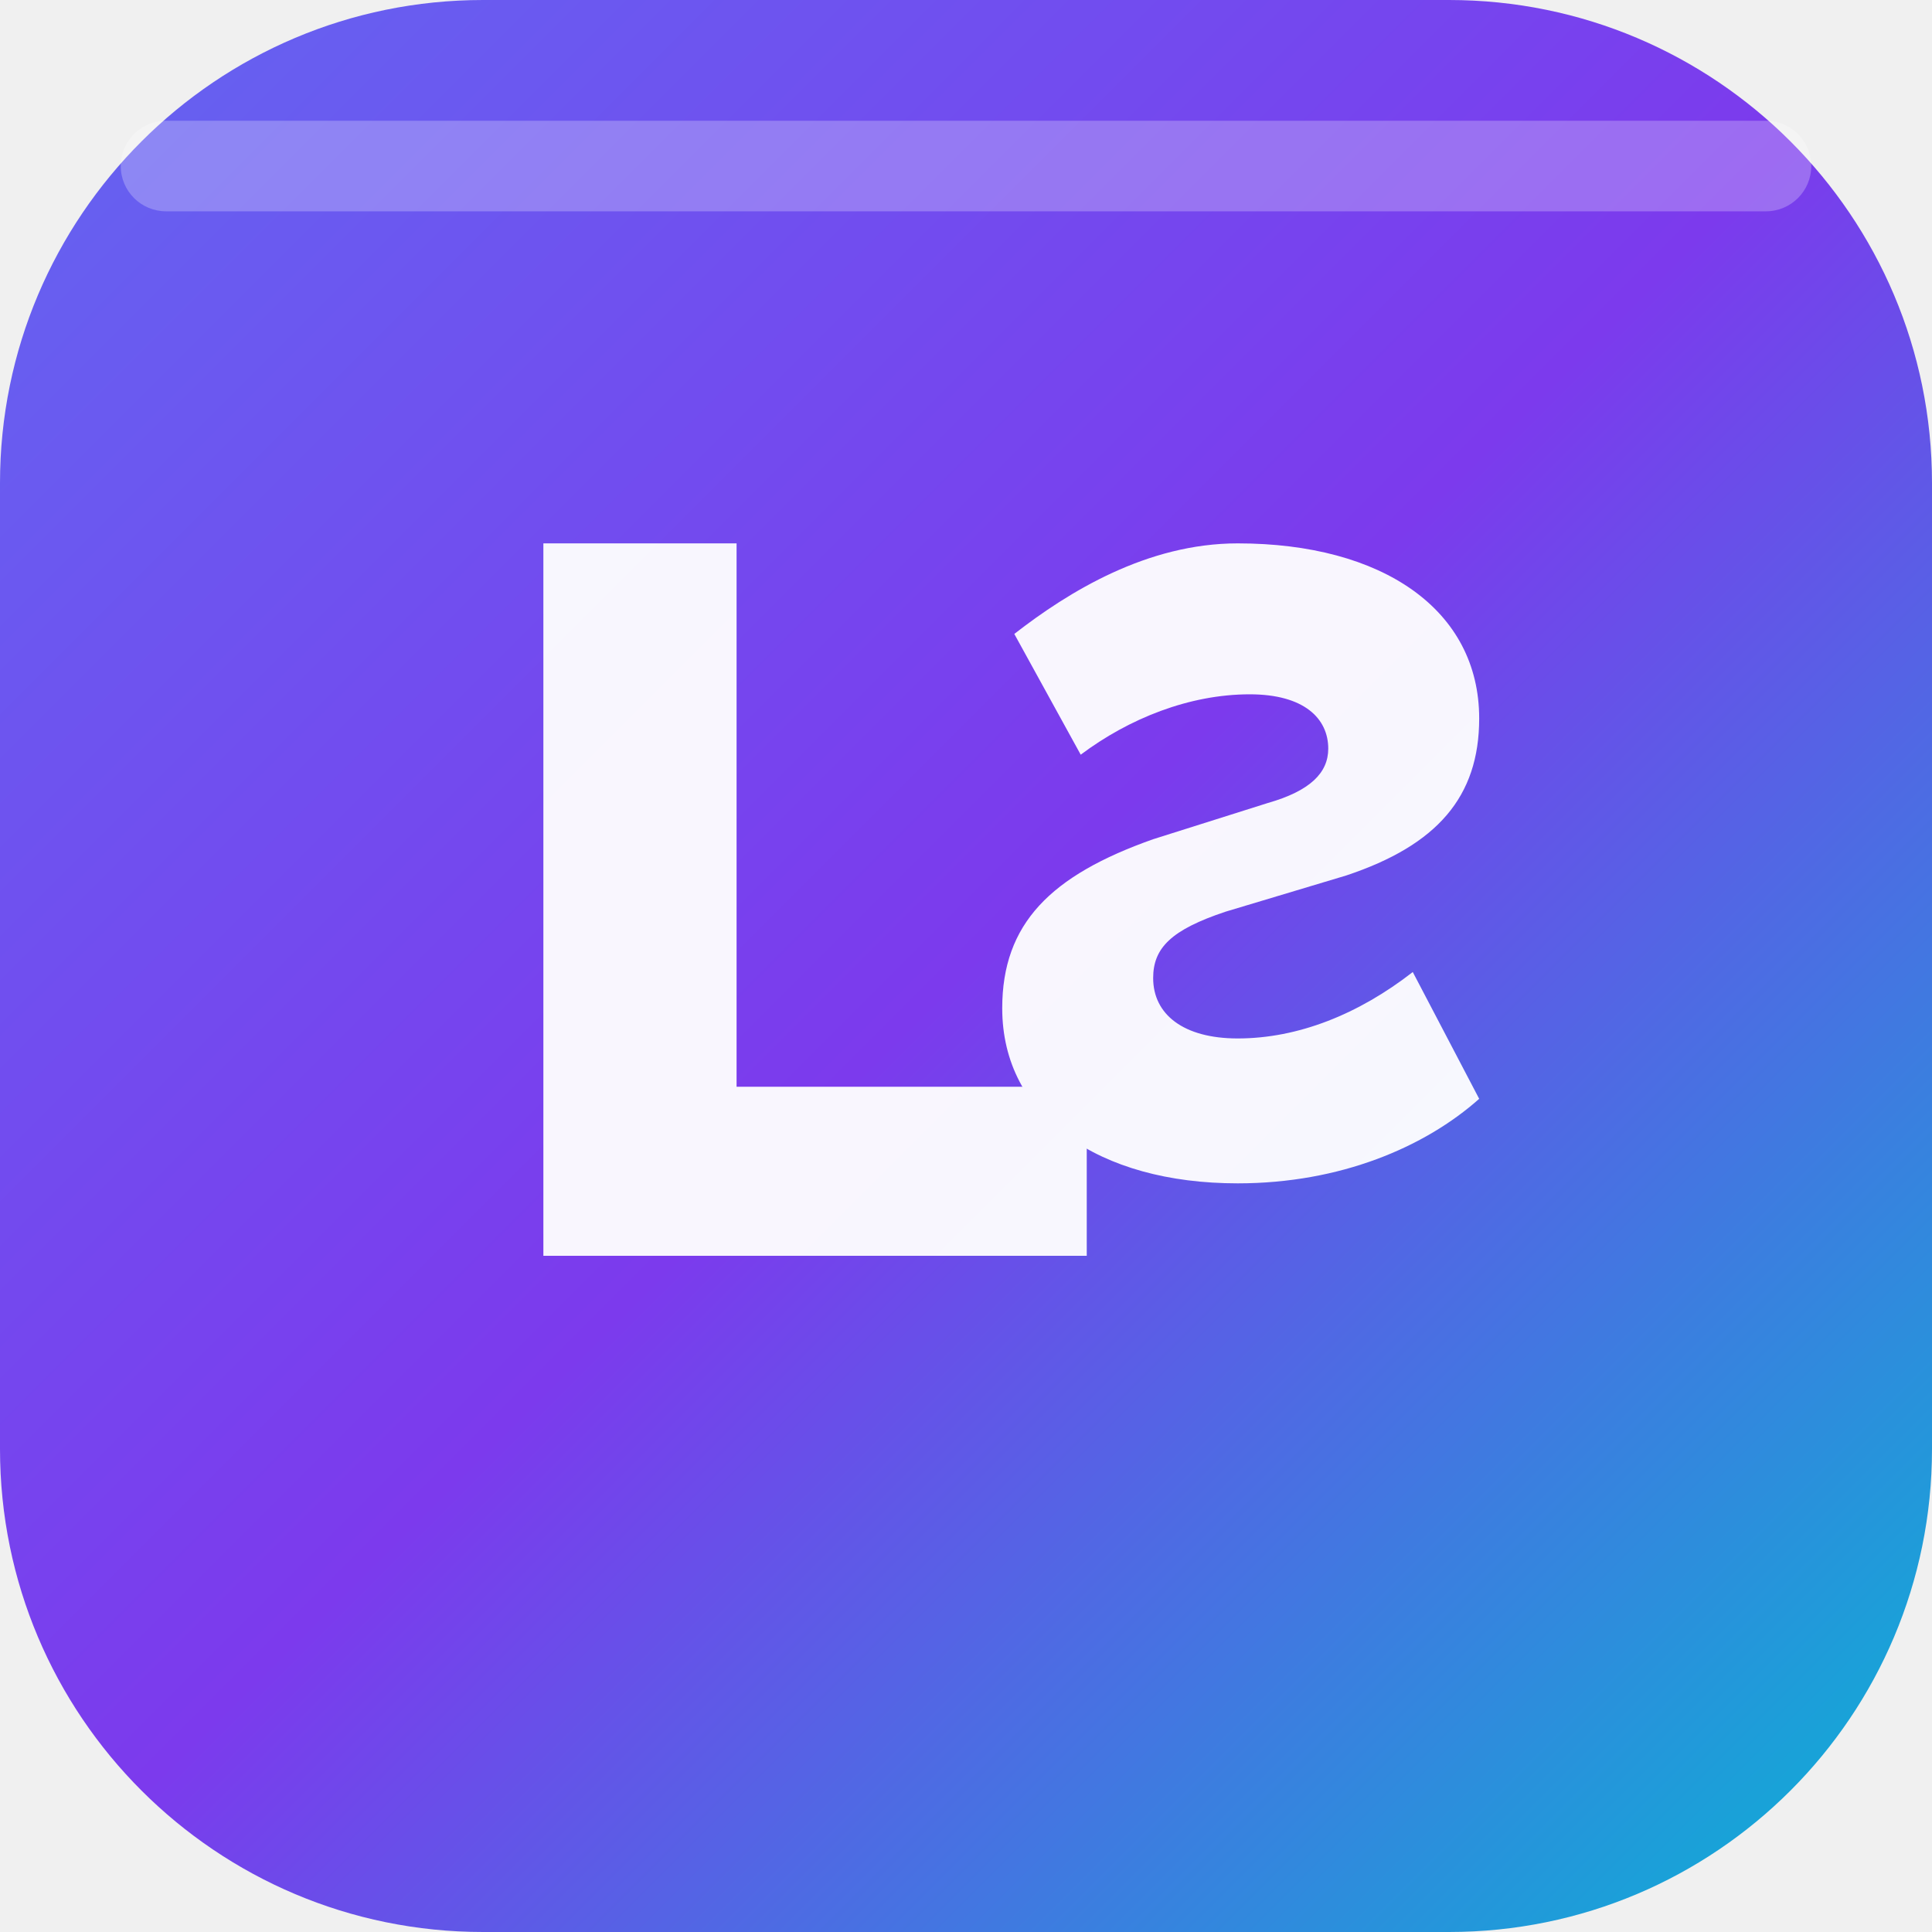
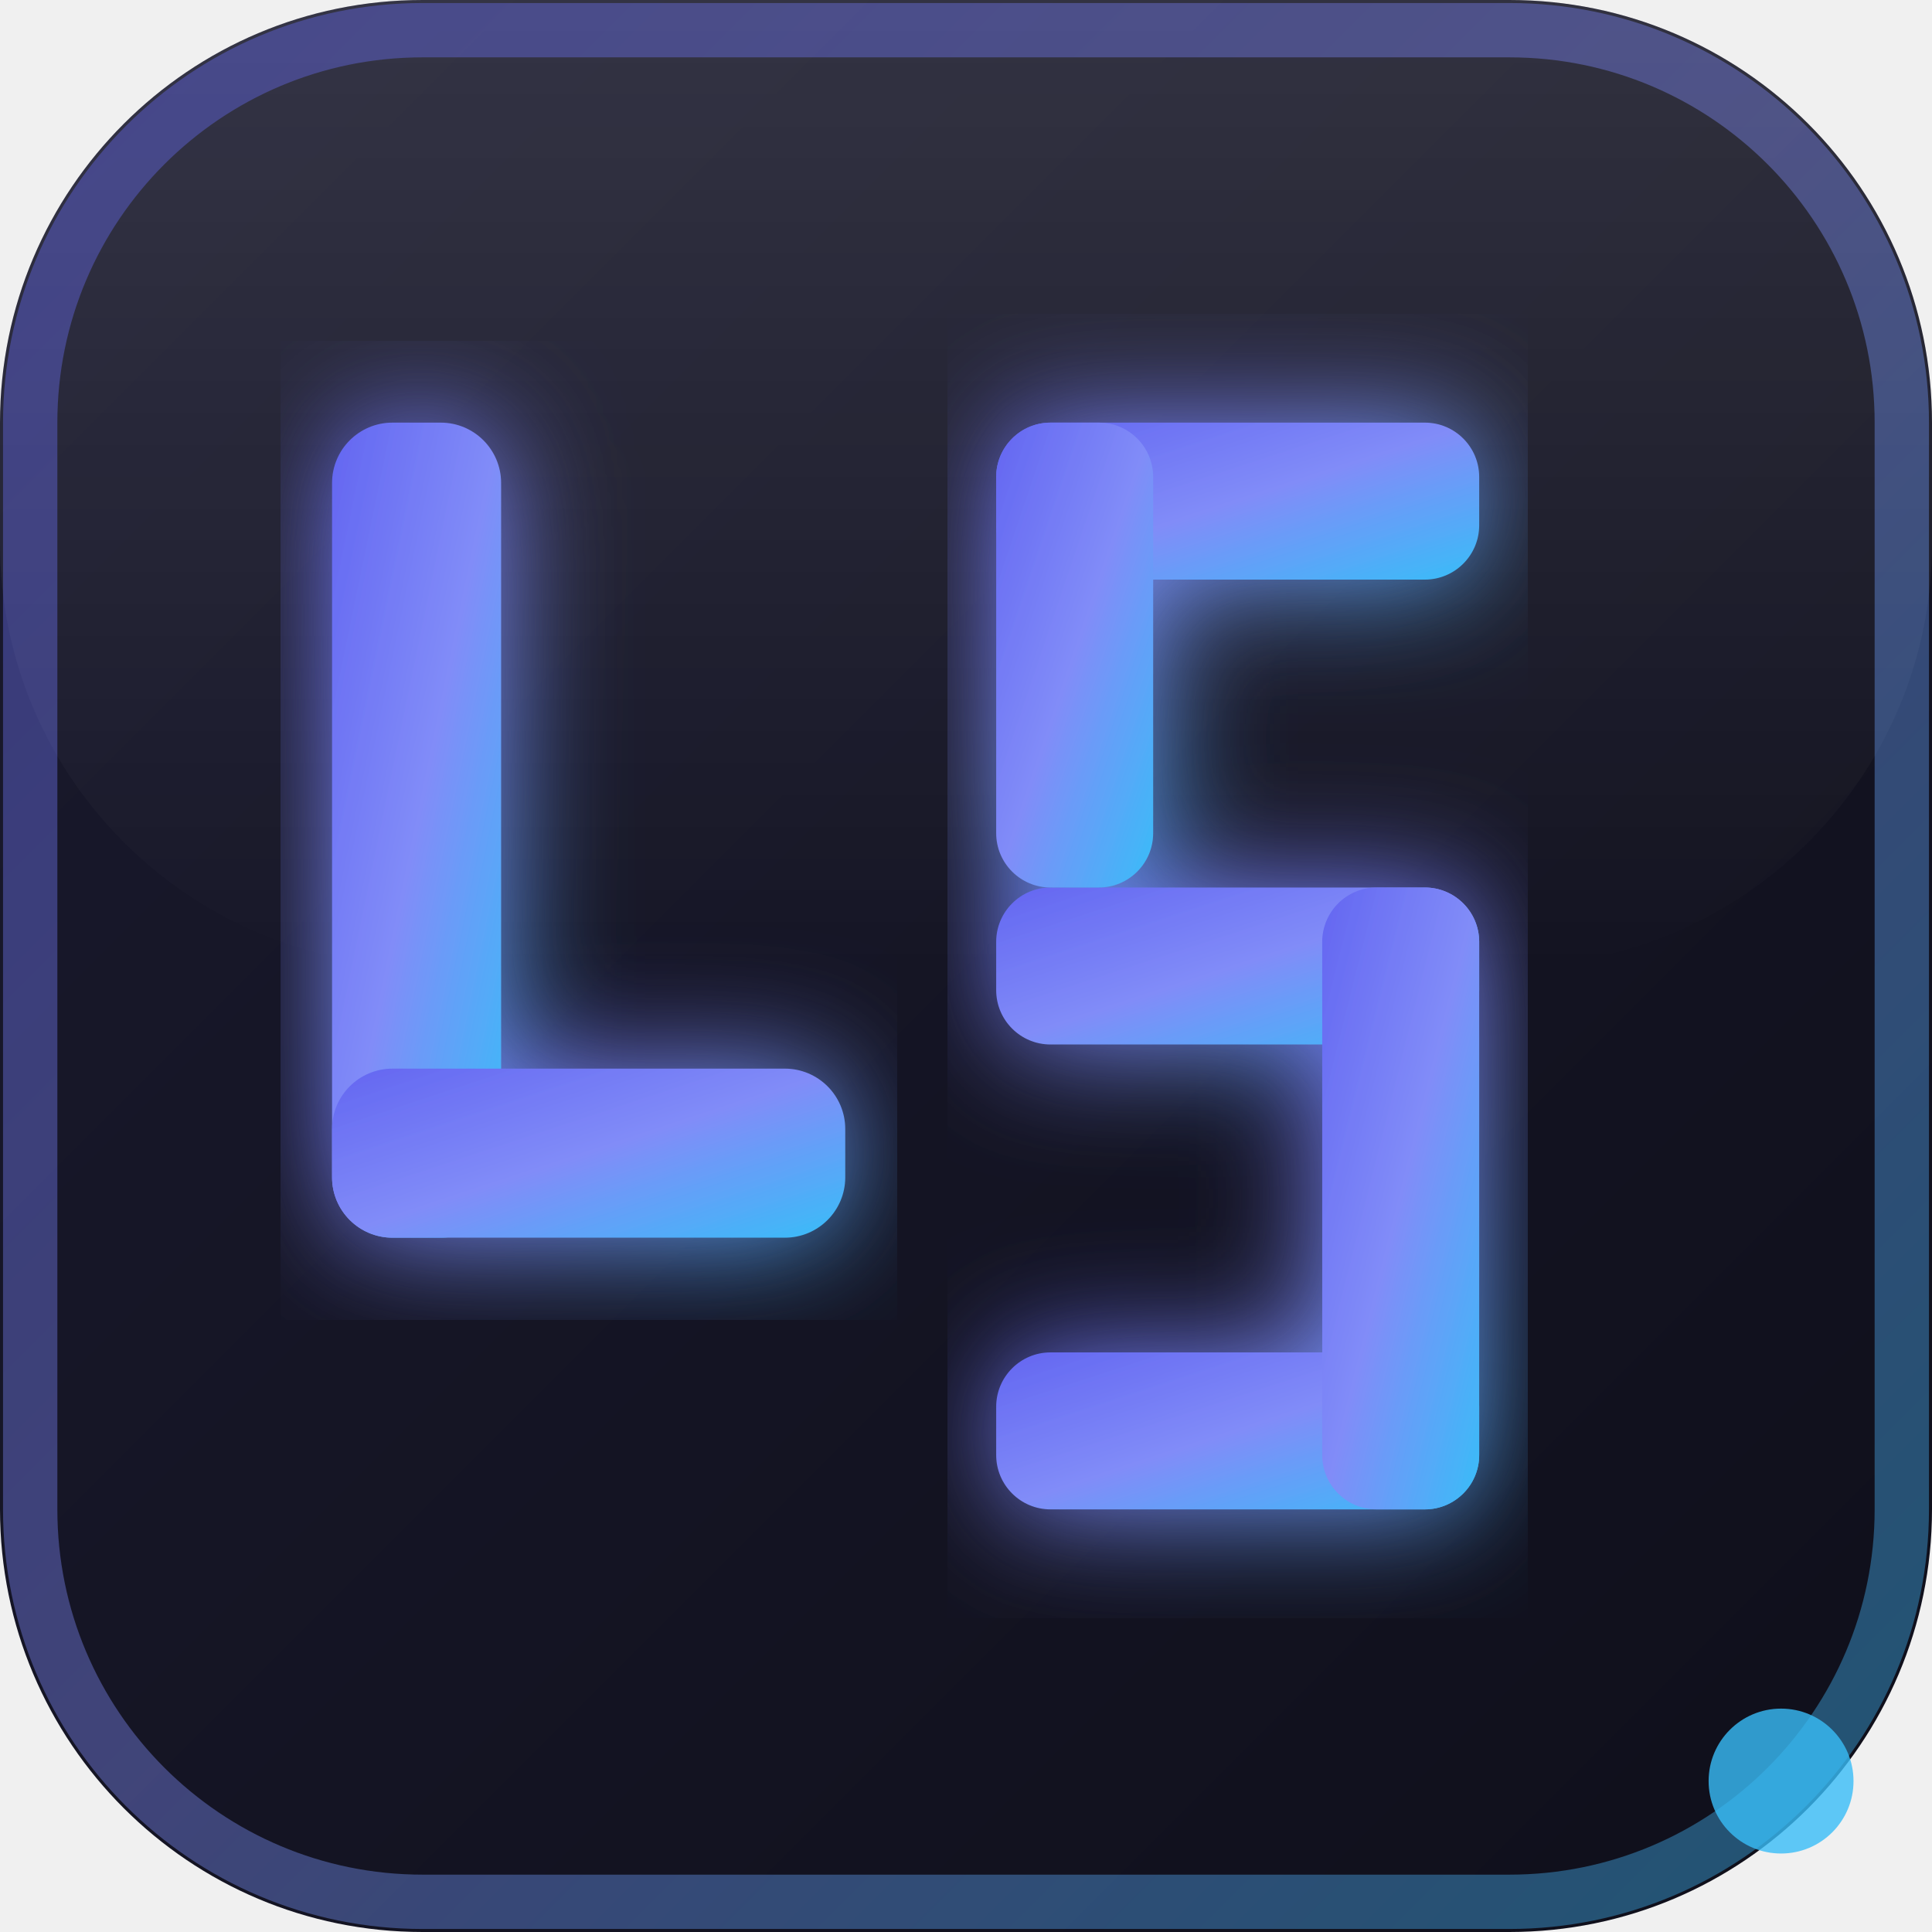
<svg xmlns="http://www.w3.org/2000/svg" viewBox="0 0 32 32" width="32" height="32">
  <defs>
-     <linearGradient id="lsGrad" x1="0%" y1="0%" x2="100%" y2="100%">
-       <stop offset="0%" stop-color="#6366F1" />
-       <stop offset="50%" stop-color="#7C3AED" />
-       <stop offset="100%" stop-color="#06B6D4" />
+     <linearGradient id="iconBgI" x1="0%" y1="0%" x2="100%" y2="100%">
+       <stop offset="0%" stop-color="#1a1a2e" />
+       <stop offset="100%" stop-color="#0f0f1a" />
    </linearGradient>
-     <linearGradient id="lsGradDark" x1="0%" y1="0%" x2="100%" y2="100%">
-       <stop offset="0%" stop-color="#4F46E5" />
-       <stop offset="100%" stop-color="#06B6D4" />
+     <linearGradient id="accentI" x1="0%" y1="0%" x2="100%" y2="100%">
+       <stop offset="0%" stop-color="#6366f1" />
+       <stop offset="50%" stop-color="#818cf8" />
+       <stop offset="100%" stop-color="#38bdf8" />
    </linearGradient>
+     <linearGradient id="shineI" x1="0%" y1="0%" x2="0%" y2="100%">
+       <stop offset="0%" stop-color="#ffffff" stop-opacity="0.12" />
+       <stop offset="100%" stop-color="#ffffff" stop-opacity="0" />
+     </linearGradient>
+     <filter id="glowI">
+       <feGaussianBlur stdDeviation="1" result="blur" />
+       <feMerge>
+         <feMergeNode in="blur" />
+         <feMergeNode in="SourceGraphic" />
+       </feMerge>
+     </filter>
  </defs>
-   <rect width="32" height="32" rx="8" fill="url(#lsGrad)" />
-   <g fill="white" opacity="0.95">
-     <path d="M9 9h3.2v9H18v2.8H9V9z" />
-     <path d="M20.5 9c2.4 0 4 1.1 4 2.9 0 1.3-.7 2.1-2.2 2.6l-2 .6c-.9.3-1.2.6-1.2 1.1 0 .6.5 1 1.4 1 1 0 2-.4 2.9-1.1l1.1 2.1c-.9.8-2.3 1.4-4 1.4-2.3 0-3.9-1.1-3.9-2.9 0-1.4.8-2.2 2.5-2.8l1.9-.6c.7-.2 1-.5 1-.9 0-.5-.4-.9-1.3-.9-1 0-2 .4-2.8 1l-1.1-2c.9-.7 2.2-1.5 3.7-1.5z" />
+   <rect width="32" height="32" rx="7" fill="url(#iconBgI)" />
+   <rect width="32" height="16" rx="7" fill="url(#shineI)" />
+   <rect x="0.5" y="0.5" width="31" height="31" rx="6.5" fill="none" stroke="url(#accentI)" stroke-opacity="0.4" stroke-width="0.9" />
+   <g filter="url(#glowI)">
+     <rect x="5.5" y="7" width="2.8" height="13.5" rx="1" fill="url(#accentI)" />
+     <rect x="5.5" y="17.7" width="8.5" height="2.8" rx="1" fill="url(#accentI)" />
  </g>
-   <rect x="2" y="2" width="28" height="1.5" rx="0.75" fill="white" opacity="0.25" />
+   <g filter="url(#glowI)">
+     <rect x="16.5" y="7" width="8" height="2.6" rx="0.9" fill="url(#accentI)" />
+     <rect x="16.5" y="14.7" width="8" height="2.6" rx="0.9" fill="url(#accentI)" />
+     <rect x="16.5" y="22.4" width="8" height="2.6" rx="0.9" fill="url(#accentI)" />
+     <rect x="16.5" y="7" width="2.6" height="7.7" rx="0.9" fill="url(#accentI)" />
+     <rect x="21.9" y="14.7" width="2.6" height="10.3" rx="0.9" fill="url(#accentI)" />
+   </g>
+   <circle cx="29.5" cy="29.5" r="1.2" fill="#38bdf8" opacity="0.8" />
</svg>
